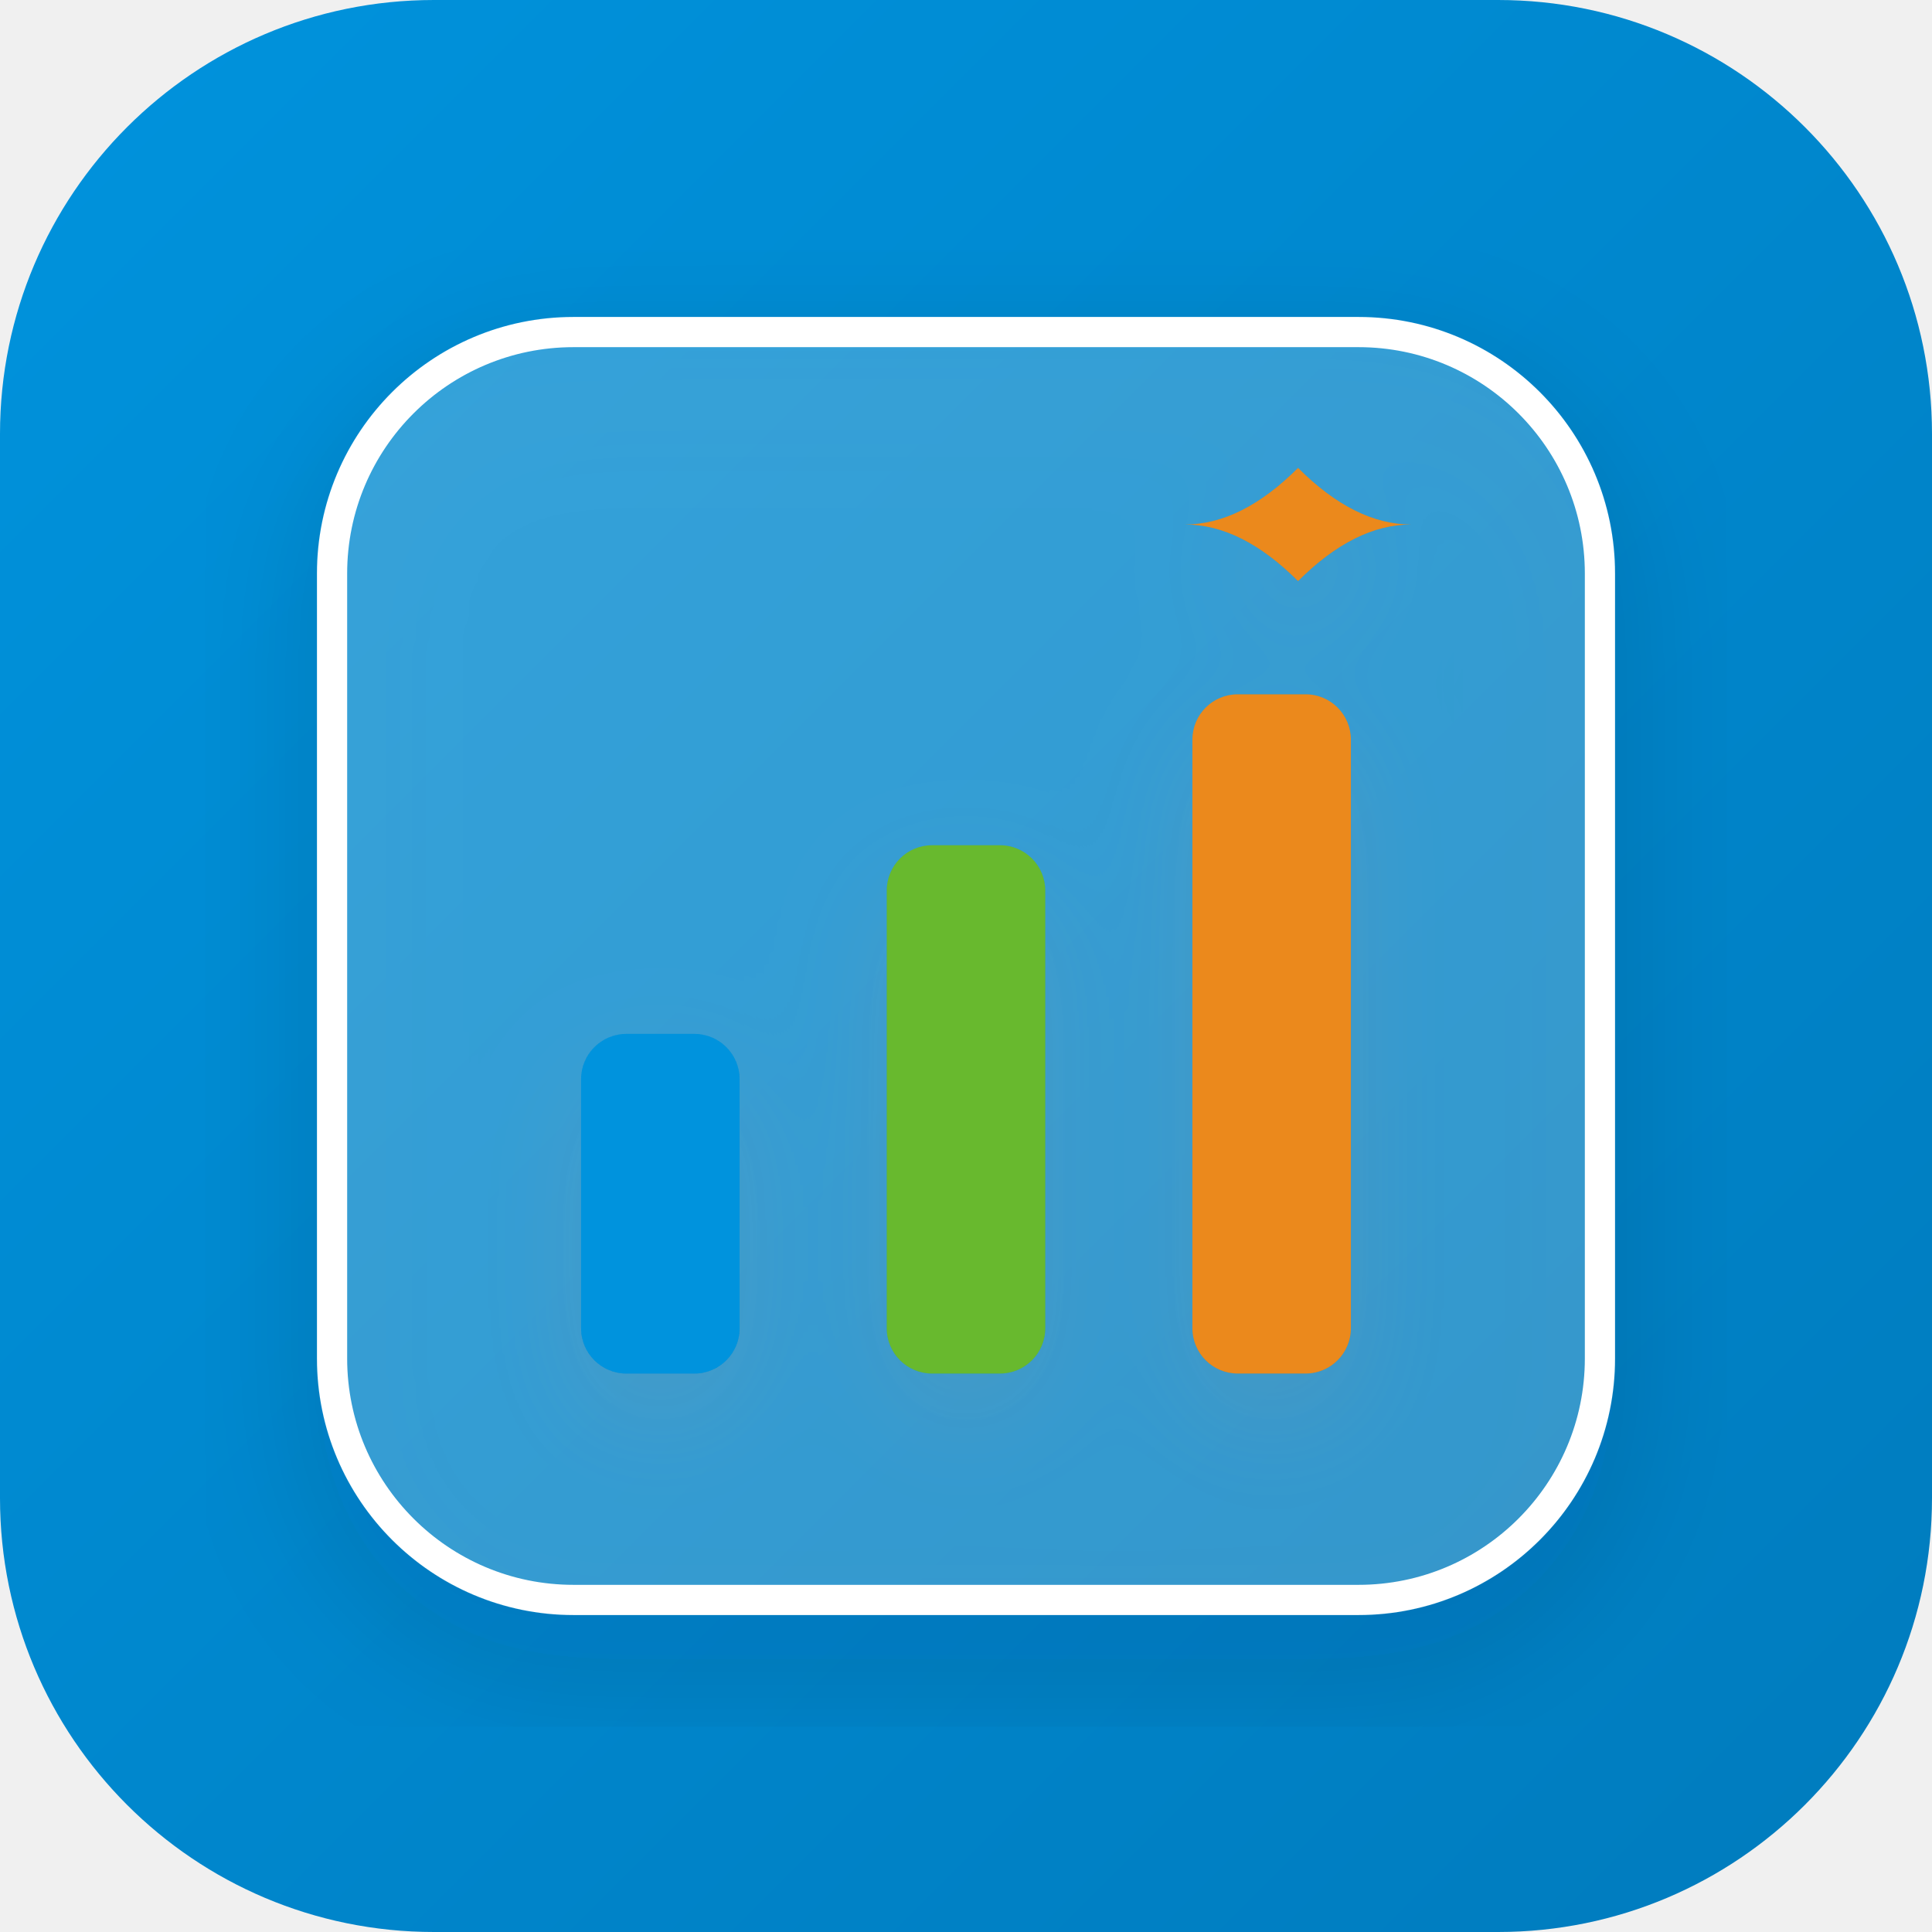
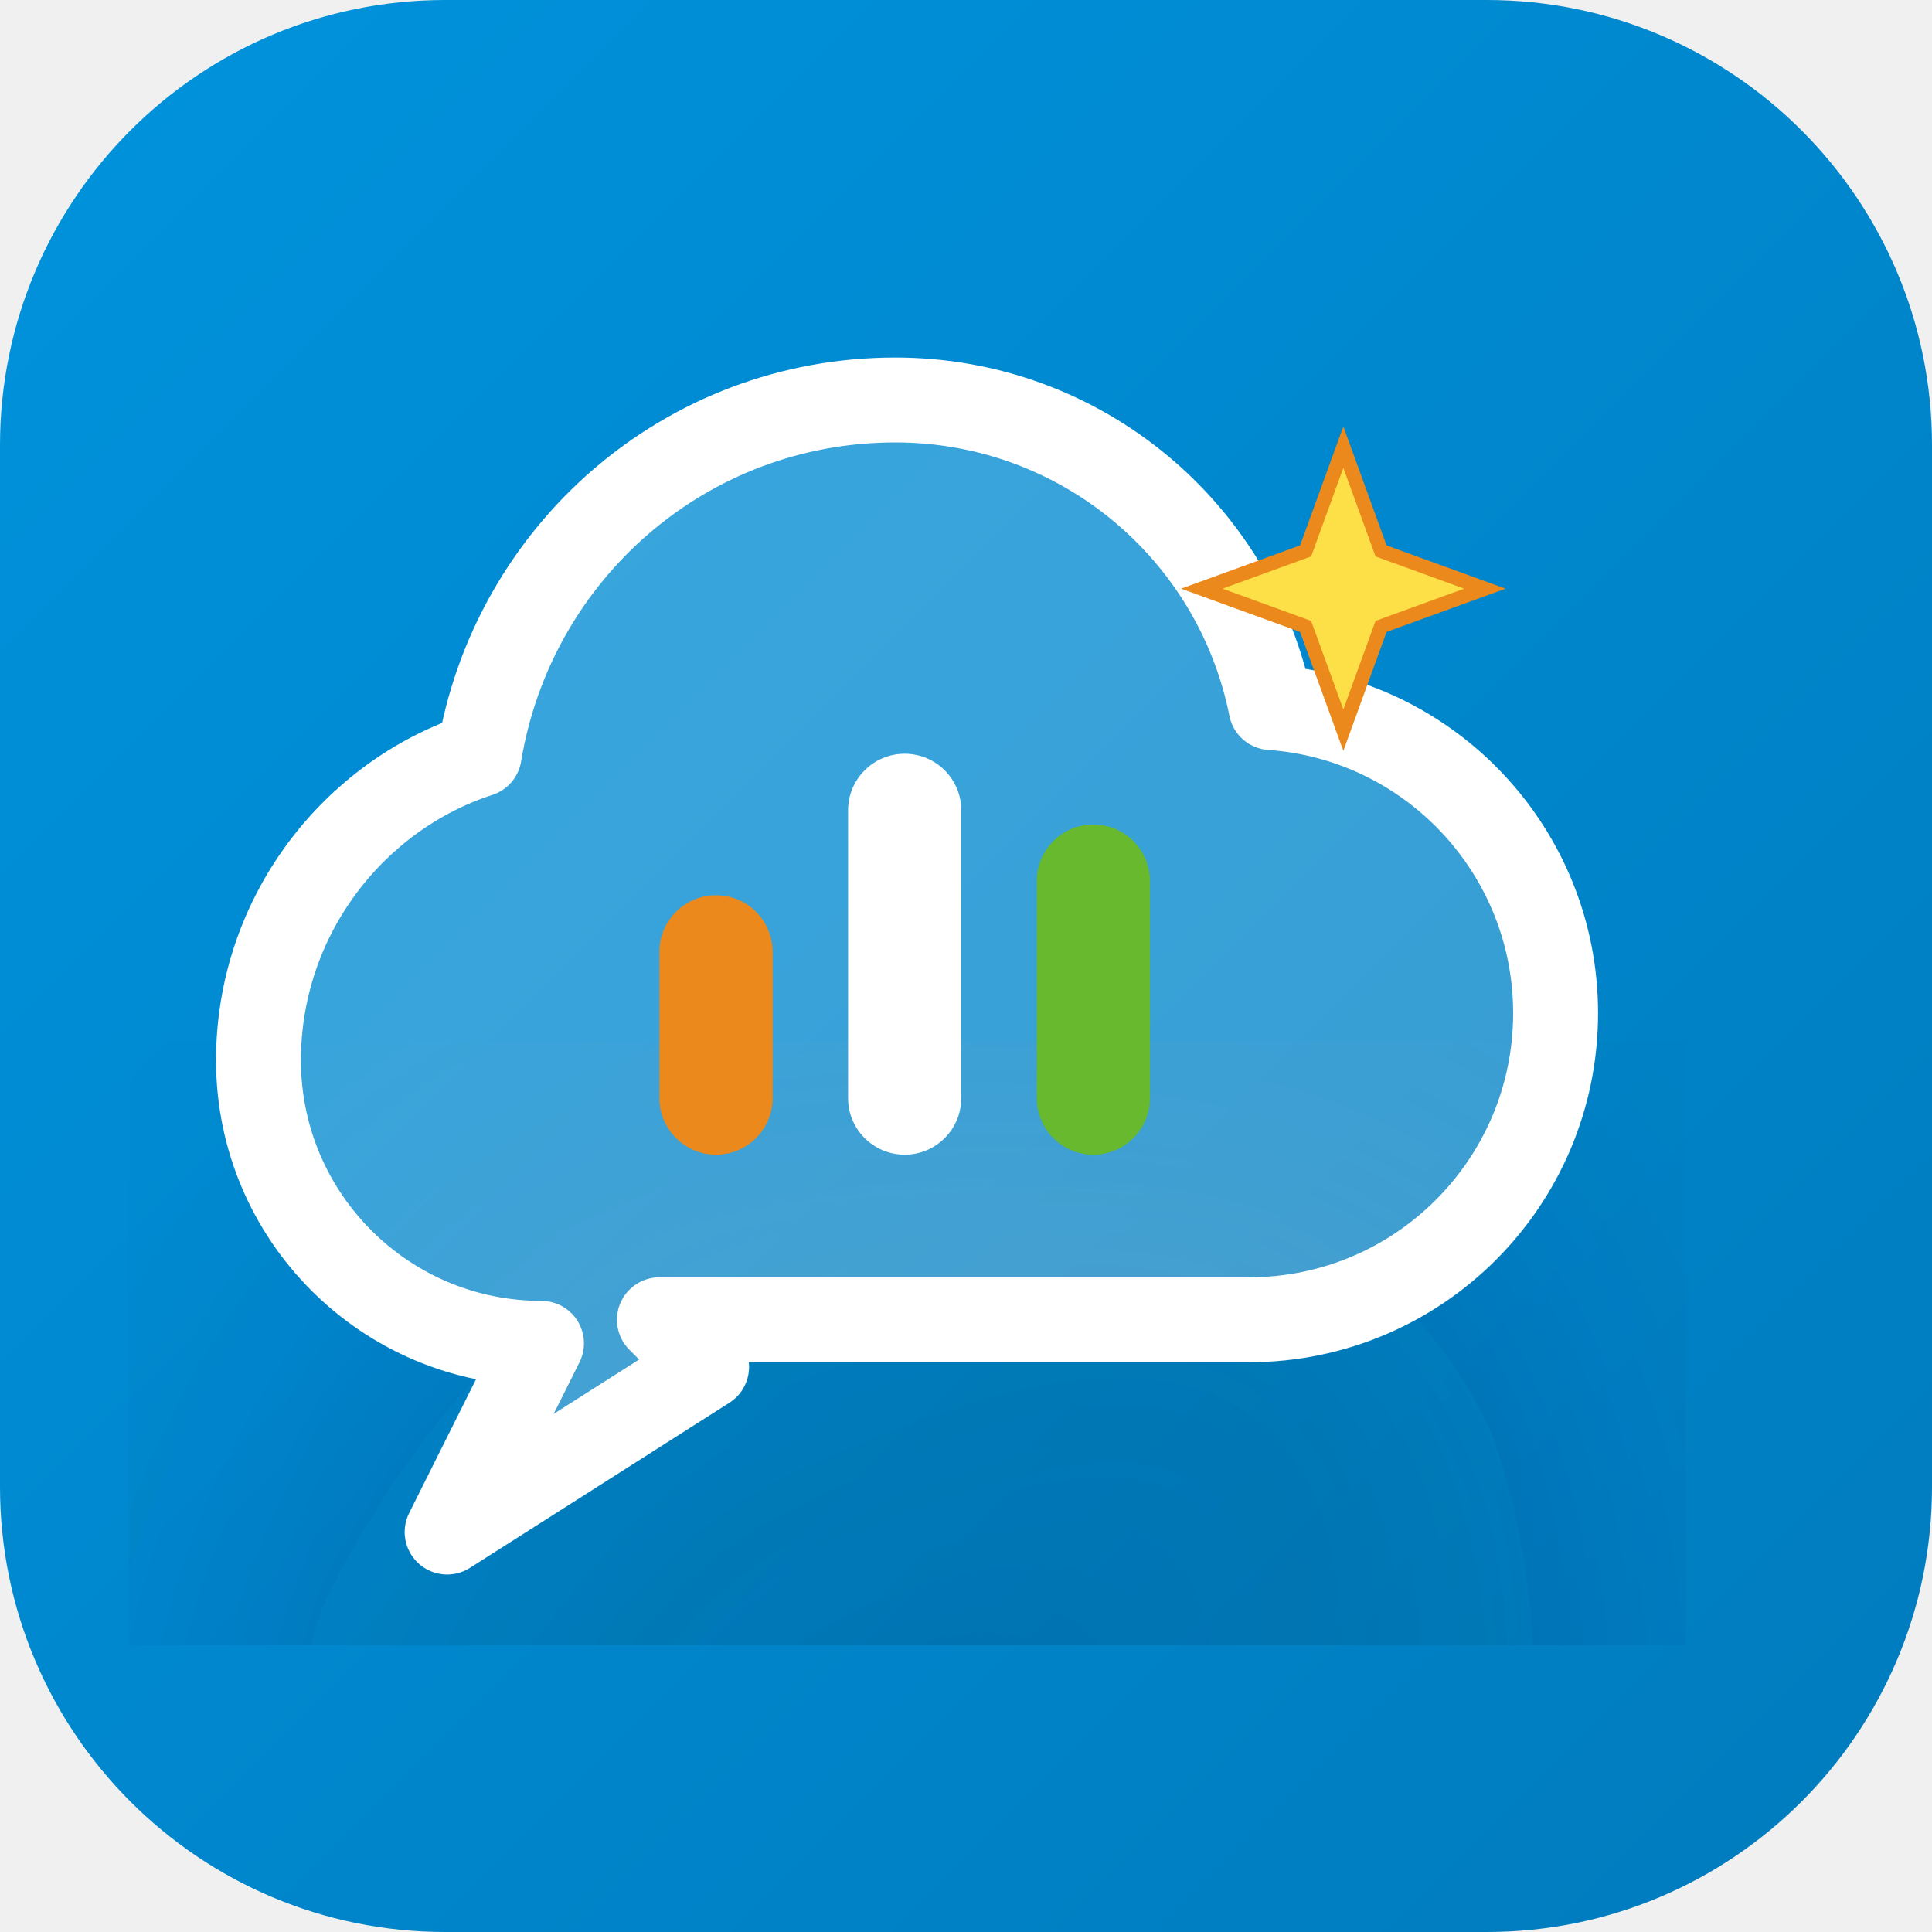
<svg xmlns="http://www.w3.org/2000/svg" viewBox="0 0 512 512" width="512" height="512">
  <defs>
    <linearGradient id="bpsGrad" x1="0%" y1="0%" x2="100%" y2="100%">
      <stop offset="0%" stop-color="#0093DD" />
      <stop offset="100%" stop-color="#007bbd" />
    </linearGradient>
    <filter id="dropShadow" x="-10%" y="-10%" width="120%" height="120%">
-       <feDropShadow dx="0" dy="12" stdDeviation="16" flood-color="#1F2937" flood-opacity="0.25" />
+       <feDropShadow dx="0" dy="16" stdDeviation="20" flood-color="#002D4A" flood-opacity="0.35" />
    </filter>
  </defs>
-   <rect width="512" height="512" rx="115" fill="url(#bpsGrad)" />
-   <g filter="url(#dropShadow)" transform="translate(64, 64)">
-     <rect x="24" y="24" width="336" height="336" rx="64" fill="#FFFFFF" fill-opacity="0.18" stroke="#FFFFFF" stroke-width="8" />
-     <rect x="90" y="210" width="42" height="90" rx="12" fill="#0093DD" />
-     <rect x="171" y="160" width="42" height="140" rx="12" fill="#68B92E" />
-     <rect x="252" y="120" width="42" height="180" rx="12" fill="#EB891B" />
-     <path d="M 280 60 Q 295 75 310 75 Q 295 75 280 90 Q 265 75 250 75 Q 265 75 280 60 Z" fill="#EB891B" />
+   <rect width="512" height="512" rx="118" fill="url(#bpsGrad)" />
+   <g filter="url(#dropShadow)" transform="matrix(12.5 0 0 12.5 56 56)">
+     <path d="M9.5 23.5H22C25.59 23.5 28.5 20.59 28.5 17C28.5 13.568 25.837 10.757 22.467 10.521C21.725 6.787 18.441 4 14.5 4C10.053 4 6.387 7.234 5.68 11.517C3.019 12.379 1 14.945 1 18C1 21.314 3.686 24 7 24L5 28L10.5 24.5L9.5 23.5Z" fill="#FFFFFF" fill-opacity="0.22" stroke="#FFFFFF" stroke-width="1.8" stroke-linejoin="round" />
+     <rect x="9.5" y="14.5" width="2.4" height="5.5" rx="1.2" fill="#EB891B" />
+     <rect x="13.5" y="11.5" width="2.4" height="8.5" rx="1.2" fill="#FFFFFF" />
+     <rect x="17.5" y="13" width="2.4" height="7" rx="1.2" fill="#68B92E" />
+     <path d="M24 5L24.8 7.2L27 8L24.8 8.8L24 11L23.2 8.8L21 8L23.2 7.2L24 5Z" fill="#FDE047" stroke="#EB891B" stroke-width="0.3" />
  </g>
</svg>
